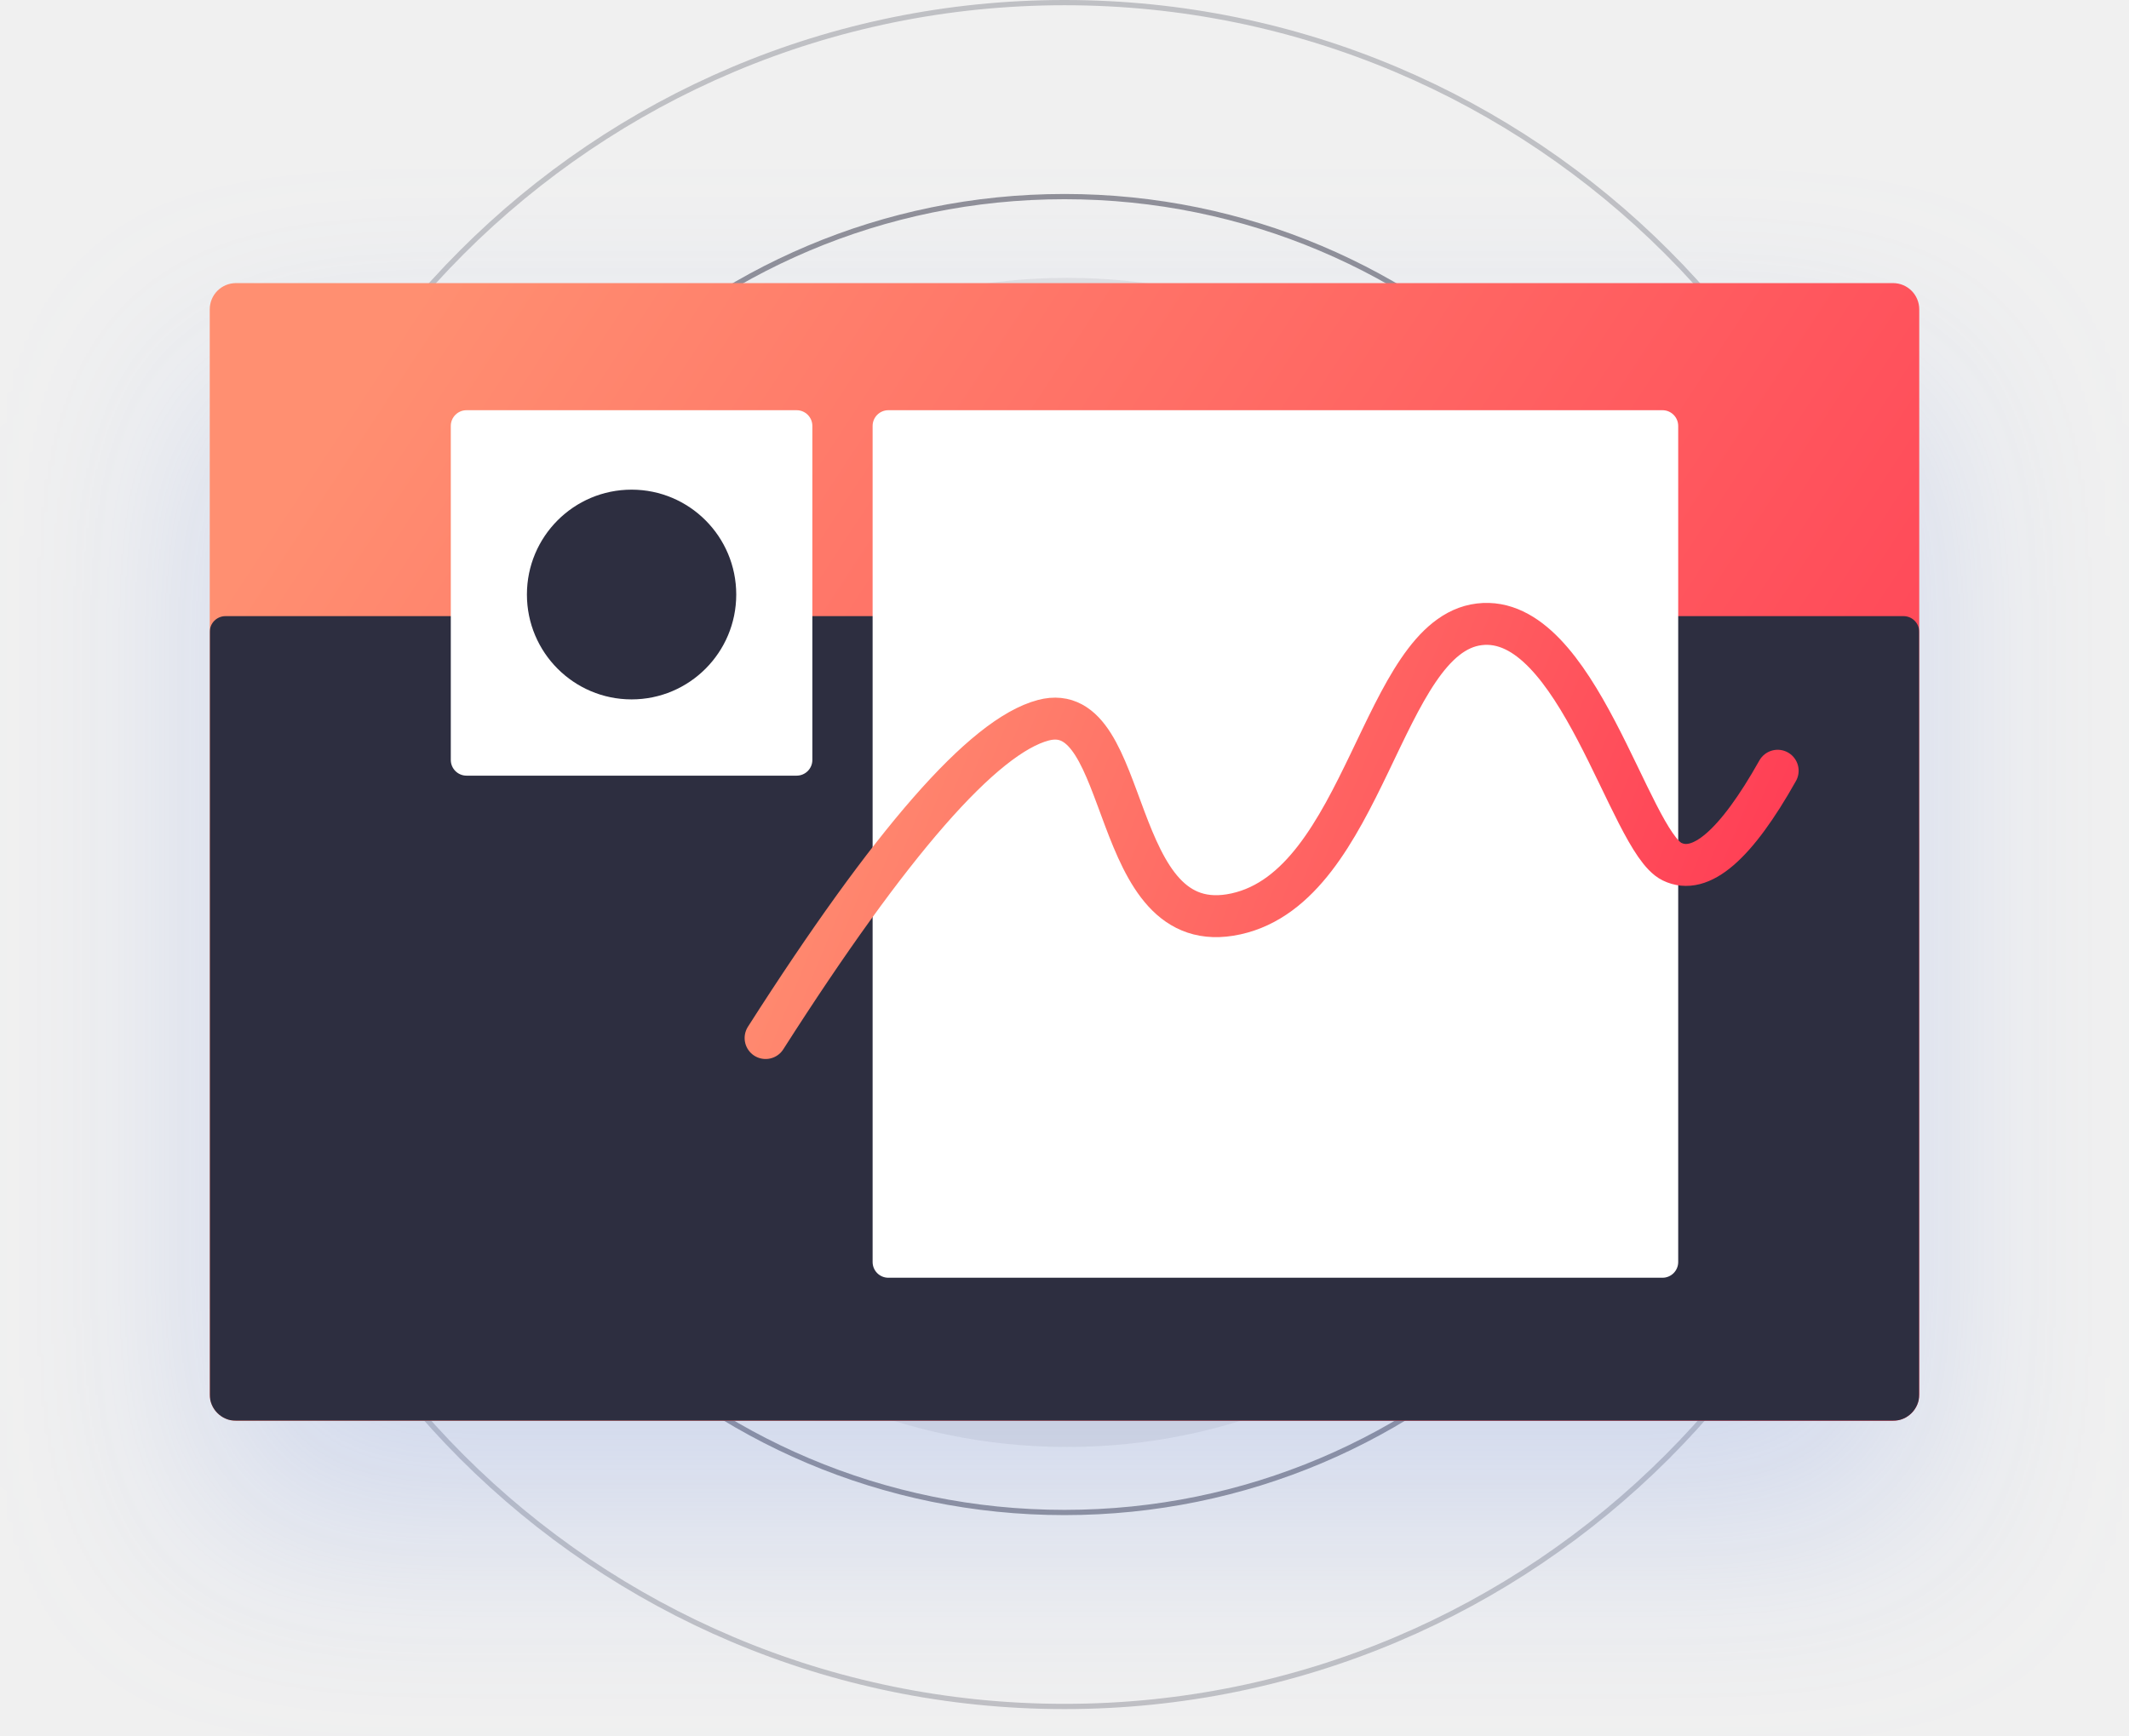
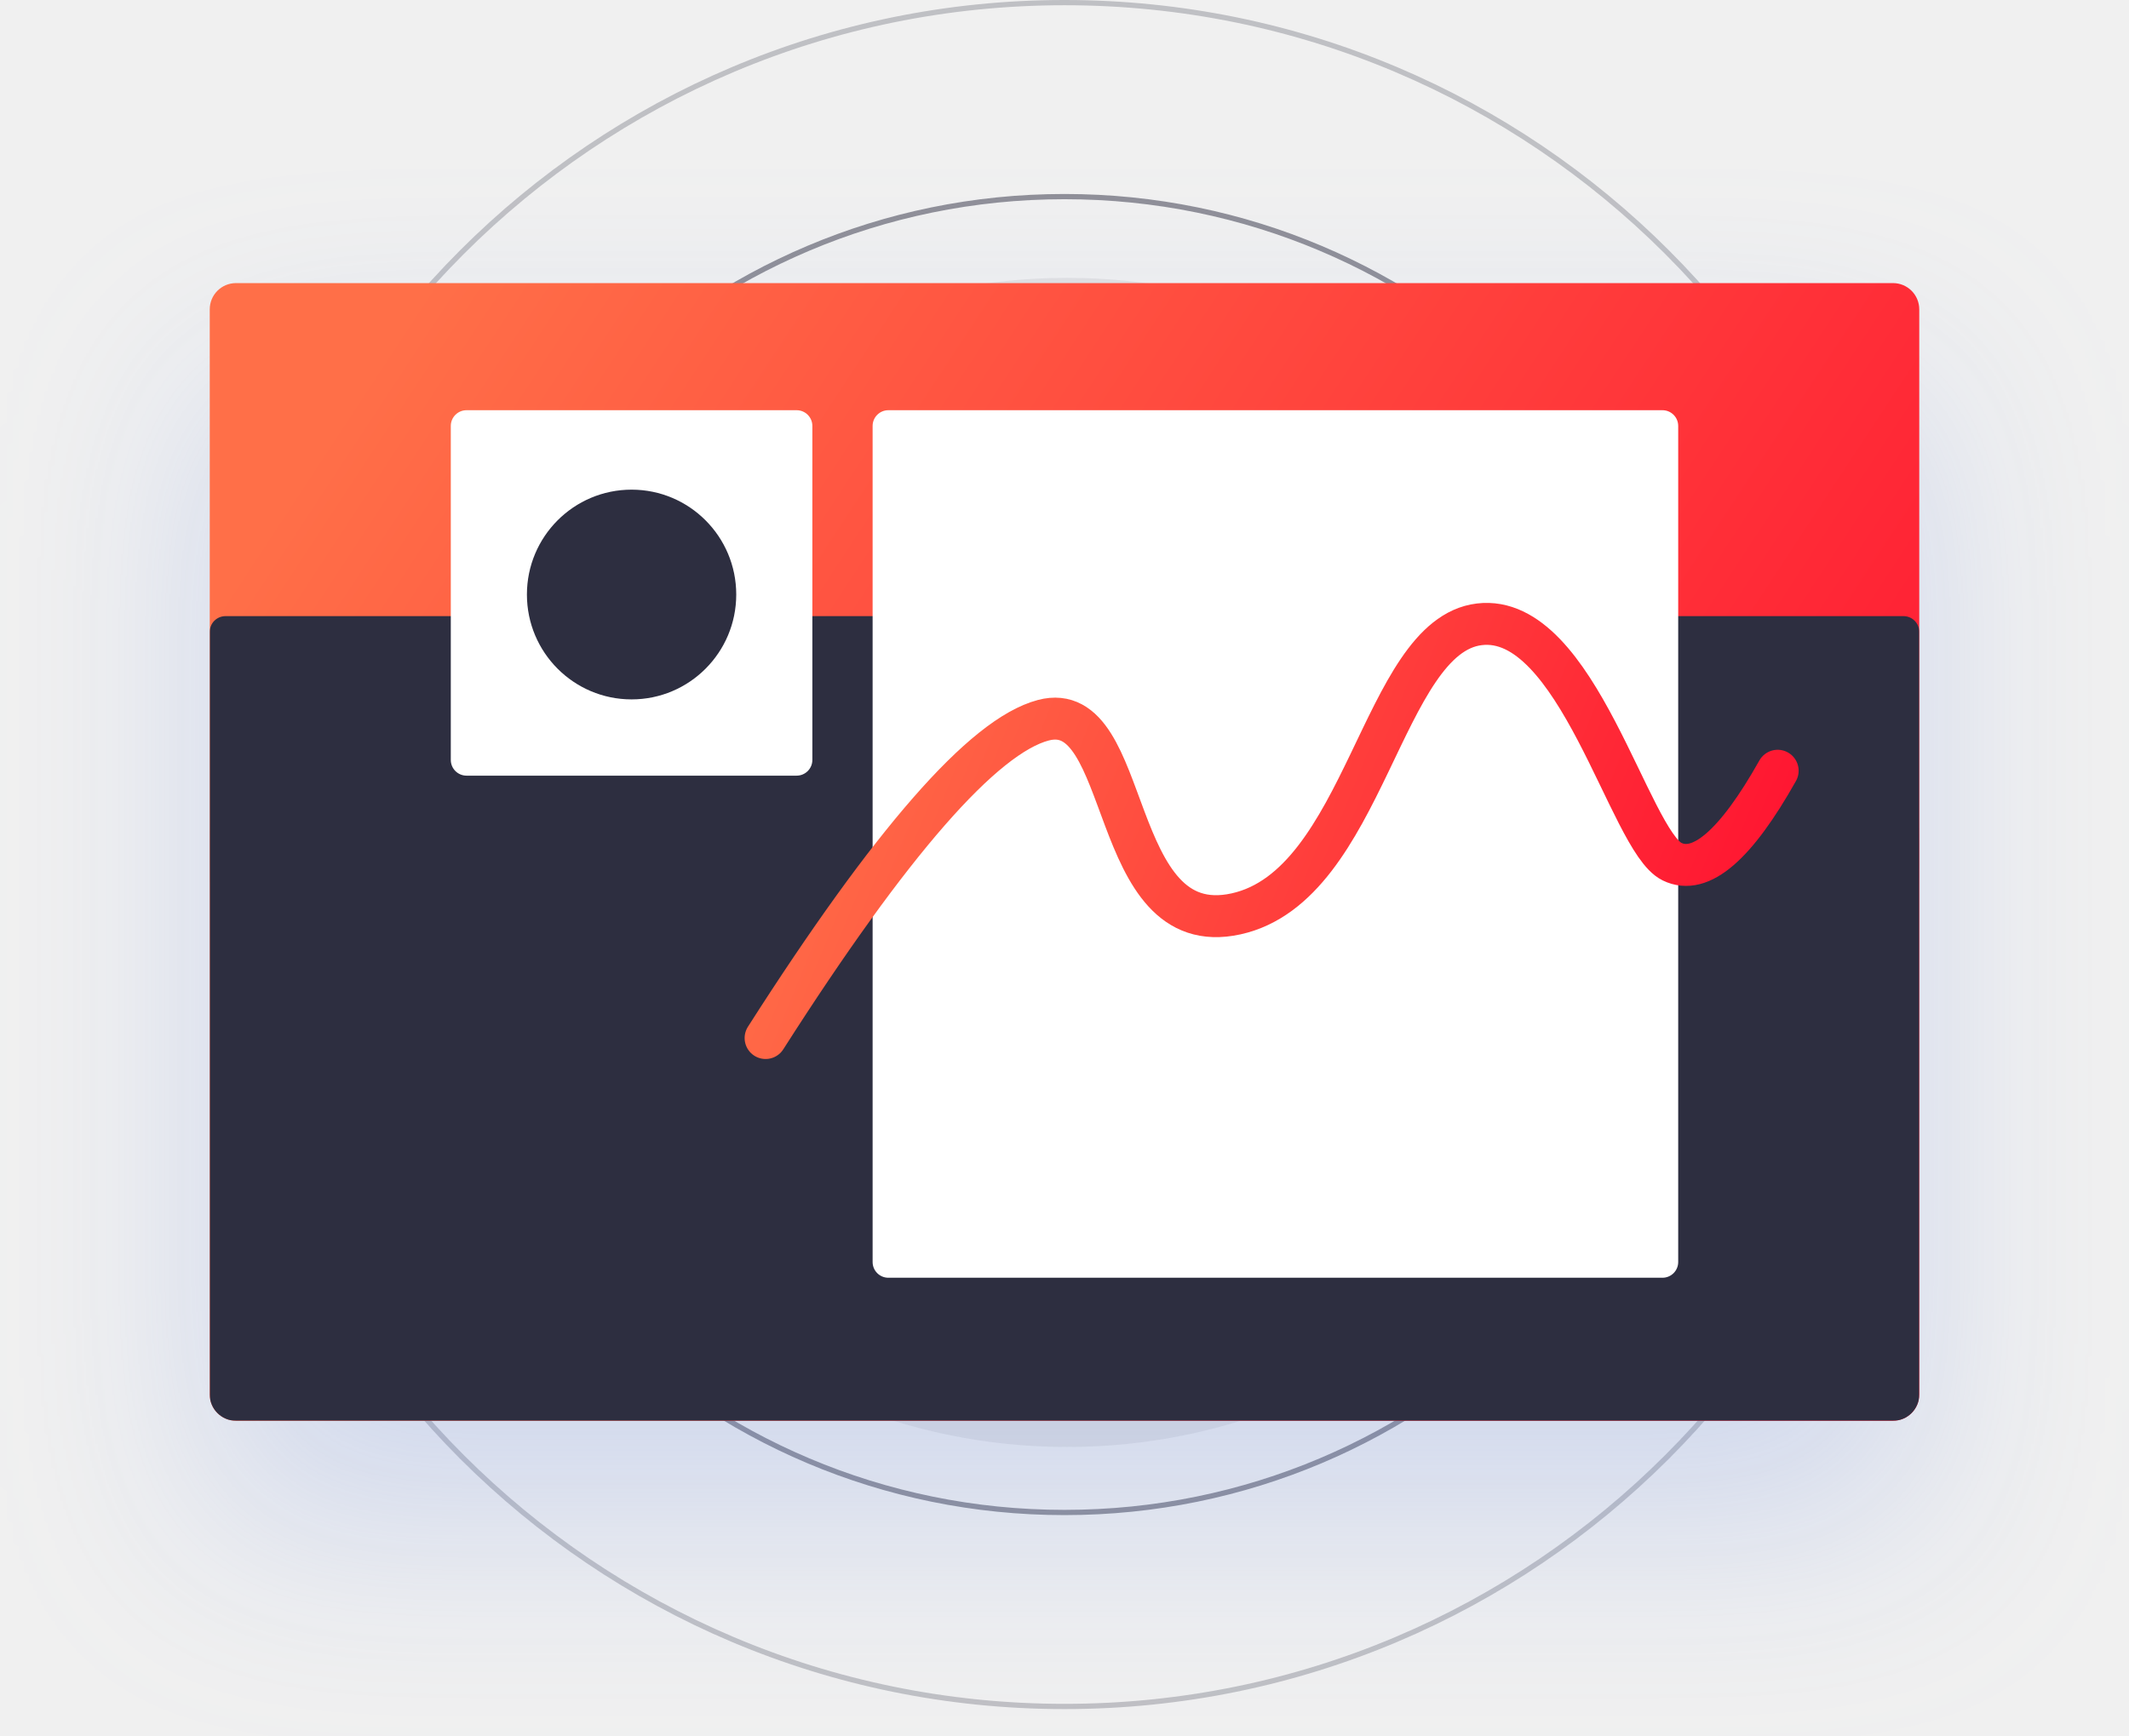
<svg xmlns="http://www.w3.org/2000/svg" xmlns:xlink="http://www.w3.org/1999/xlink" width="406" height="331">
  <defs>
    <linearGradient x1="0%" y1="27.846%" x2="100%" y2="72.154%" id="c">
-       <stop stop-color="#FF8F71" offset="0%" />
-       <stop stop-color="#FF3E55" offset="100%" />
+       <stop stop-color="#FF6F48" offset="0%" />
+       <stop stop-color="#FF1531" offset="100%" />
    </linearGradient>
    <linearGradient x1="0%" y1="41.623%" x2="100%" y2="58.377%" id="e">
-       <stop stop-color="#FF8F71" offset="0%" />
-       <stop stop-color="#FF3E55" offset="100%" />
+       <stop stop-color="#FF6F48" offset="0%" />
+       <stop stop-color="#FF1531" offset="100%" />
    </linearGradient>
    <filter x="-21.5%" y="-23%" width="142.9%" height="164.5%" filterUnits="objectBoundingBox" id="b">
      <feOffset dy="20" in="SourceAlpha" result="shadowOffsetOuter1" />
      <feGaussianBlur stdDeviation="20" in="shadowOffsetOuter1" result="shadowBlurOuter1" />
      <feColorMatrix values="0 0 0 0 0.422 0 0 0 0 0.554 0 0 0 0 0.894 0 0 0 0.243 0" in="shadowBlurOuter1" />
    </filter>
    <rect id="a" x="0" y="0" width="326" height="217" rx="5" />
  </defs>
  <g fill="none" fill-rule="evenodd">
    <g transform="translate(40)">
      <rect fill="#2D2E40" opacity=".08" transform="matrix(1 0 0 -1 0 329)" x="52" y="53" width="223" height="223" rx="111.5" />
      <rect stroke="#2D2E40" opacity=".5" transform="matrix(1 0 0 -1 0 326)" x="37.5" y="37.5" width="251" height="251" rx="125.5" />
      <rect stroke="#2D2E40" opacity=".25" transform="matrix(1 0 0 -1 0 326)" x=".5" y=".5" width="325" height="325" rx="162.5" />
    </g>
    <g transform="translate(40 54)">
      <mask id="d" fill="#fff">
        <use xlink:href="#a" />
      </mask>
      <g fill-rule="nonzero">
        <use fill="#000" filter="url(#b)" xlink:href="#a" />
        <use fill="url(#c)" xlink:href="#a" />
      </g>
      <path d="M3 63.525h320a3 3 0 013 3V214a3 3 0 01-3 3H3a3 3 0 01-3-3V66.525a3 3 0 013-3z" fill="#2D2E40" fill-rule="nonzero" mask="url(#d)" />
      <rect fill="#FFF" fill-rule="nonzero" mask="url(#d)" x="45.967" y="24.246" width="68.95" height="69.707" rx="3" />
      <ellipse fill="#2D2E40" mask="url(#d)" cx="80.442" cy="59.402" rx="19.959" ry="20.003" />
      <rect fill="#FFF" fill-rule="nonzero" mask="url(#d)" x="126.408" y="24.246" width="153.625" height="165.478" rx="3" />
    </g>
    <path d="M106 144c23.871-37.394 41.526-57.6 52.964-60.62 17.158-4.53 12.04 42.374 36.744 36.938 24.705-5.436 27.717-52.994 46.403-55.234 18.685-2.241 28.57 41.257 36.733 45.264 5.441 2.672 12.16-3.105 20.156-17.332" stroke="url(#e)" stroke-width="8" stroke-linecap="round" transform="translate(40 54)" />
  </g>
</svg>
